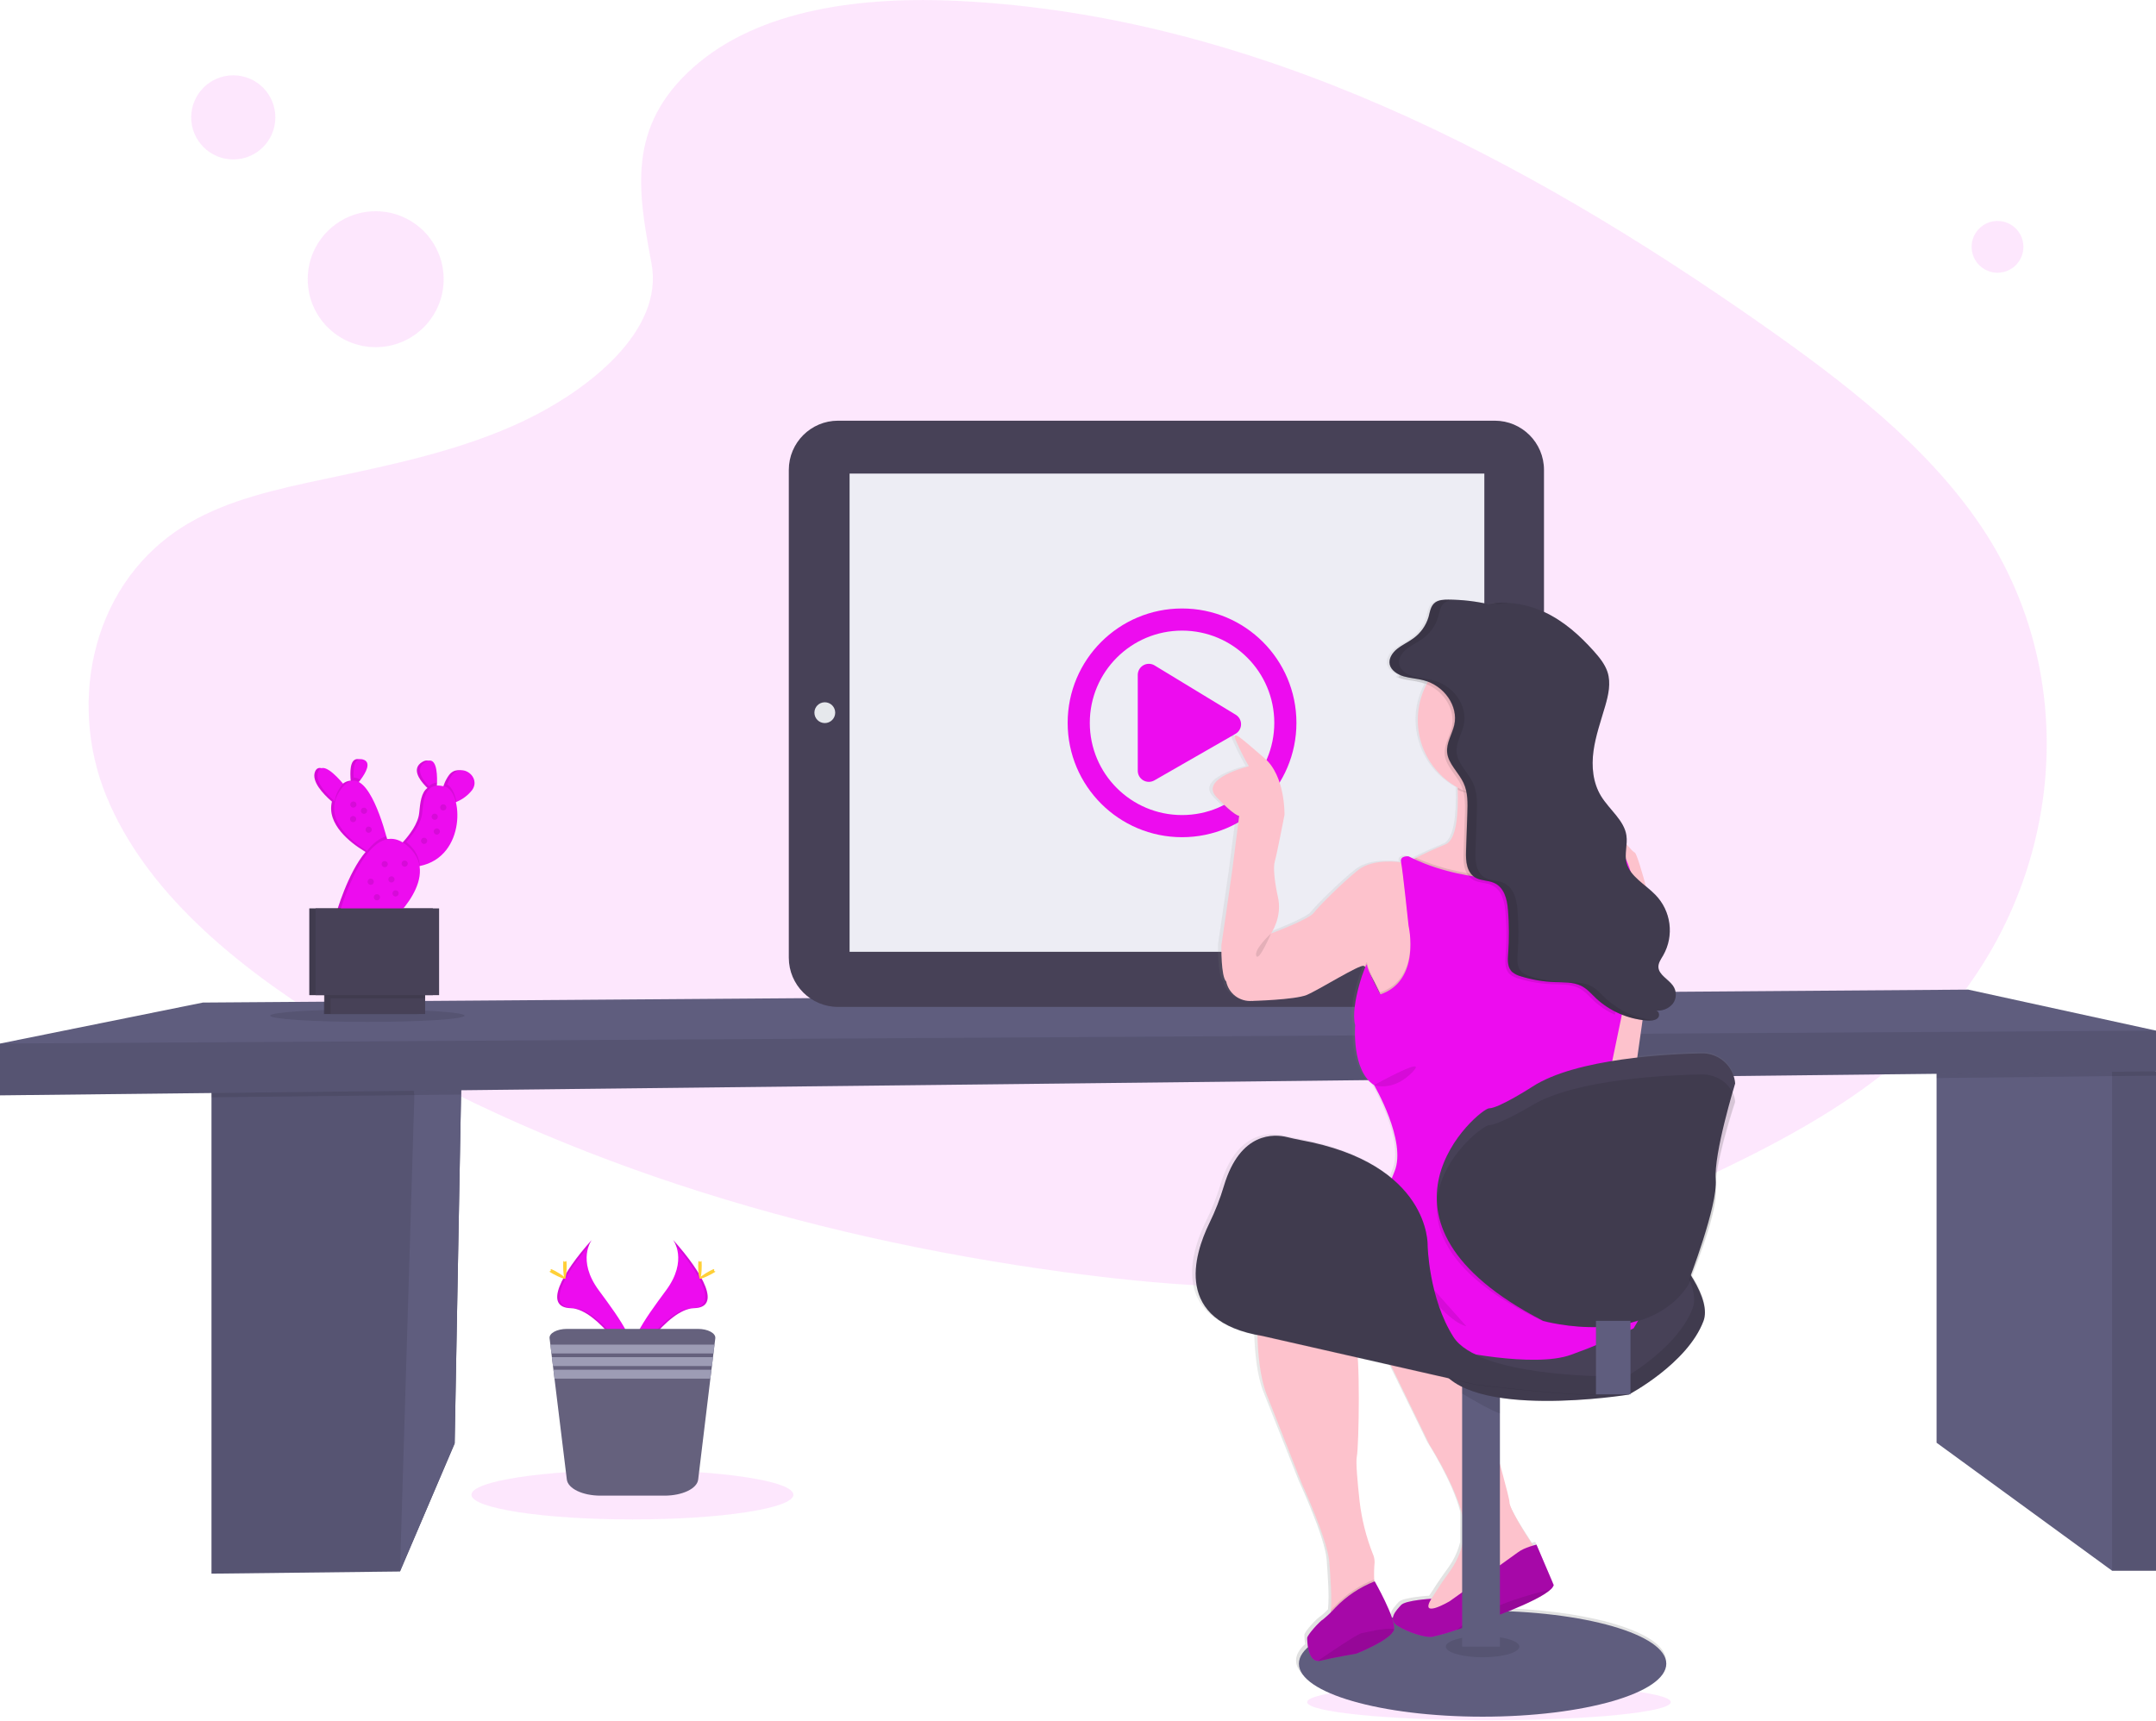
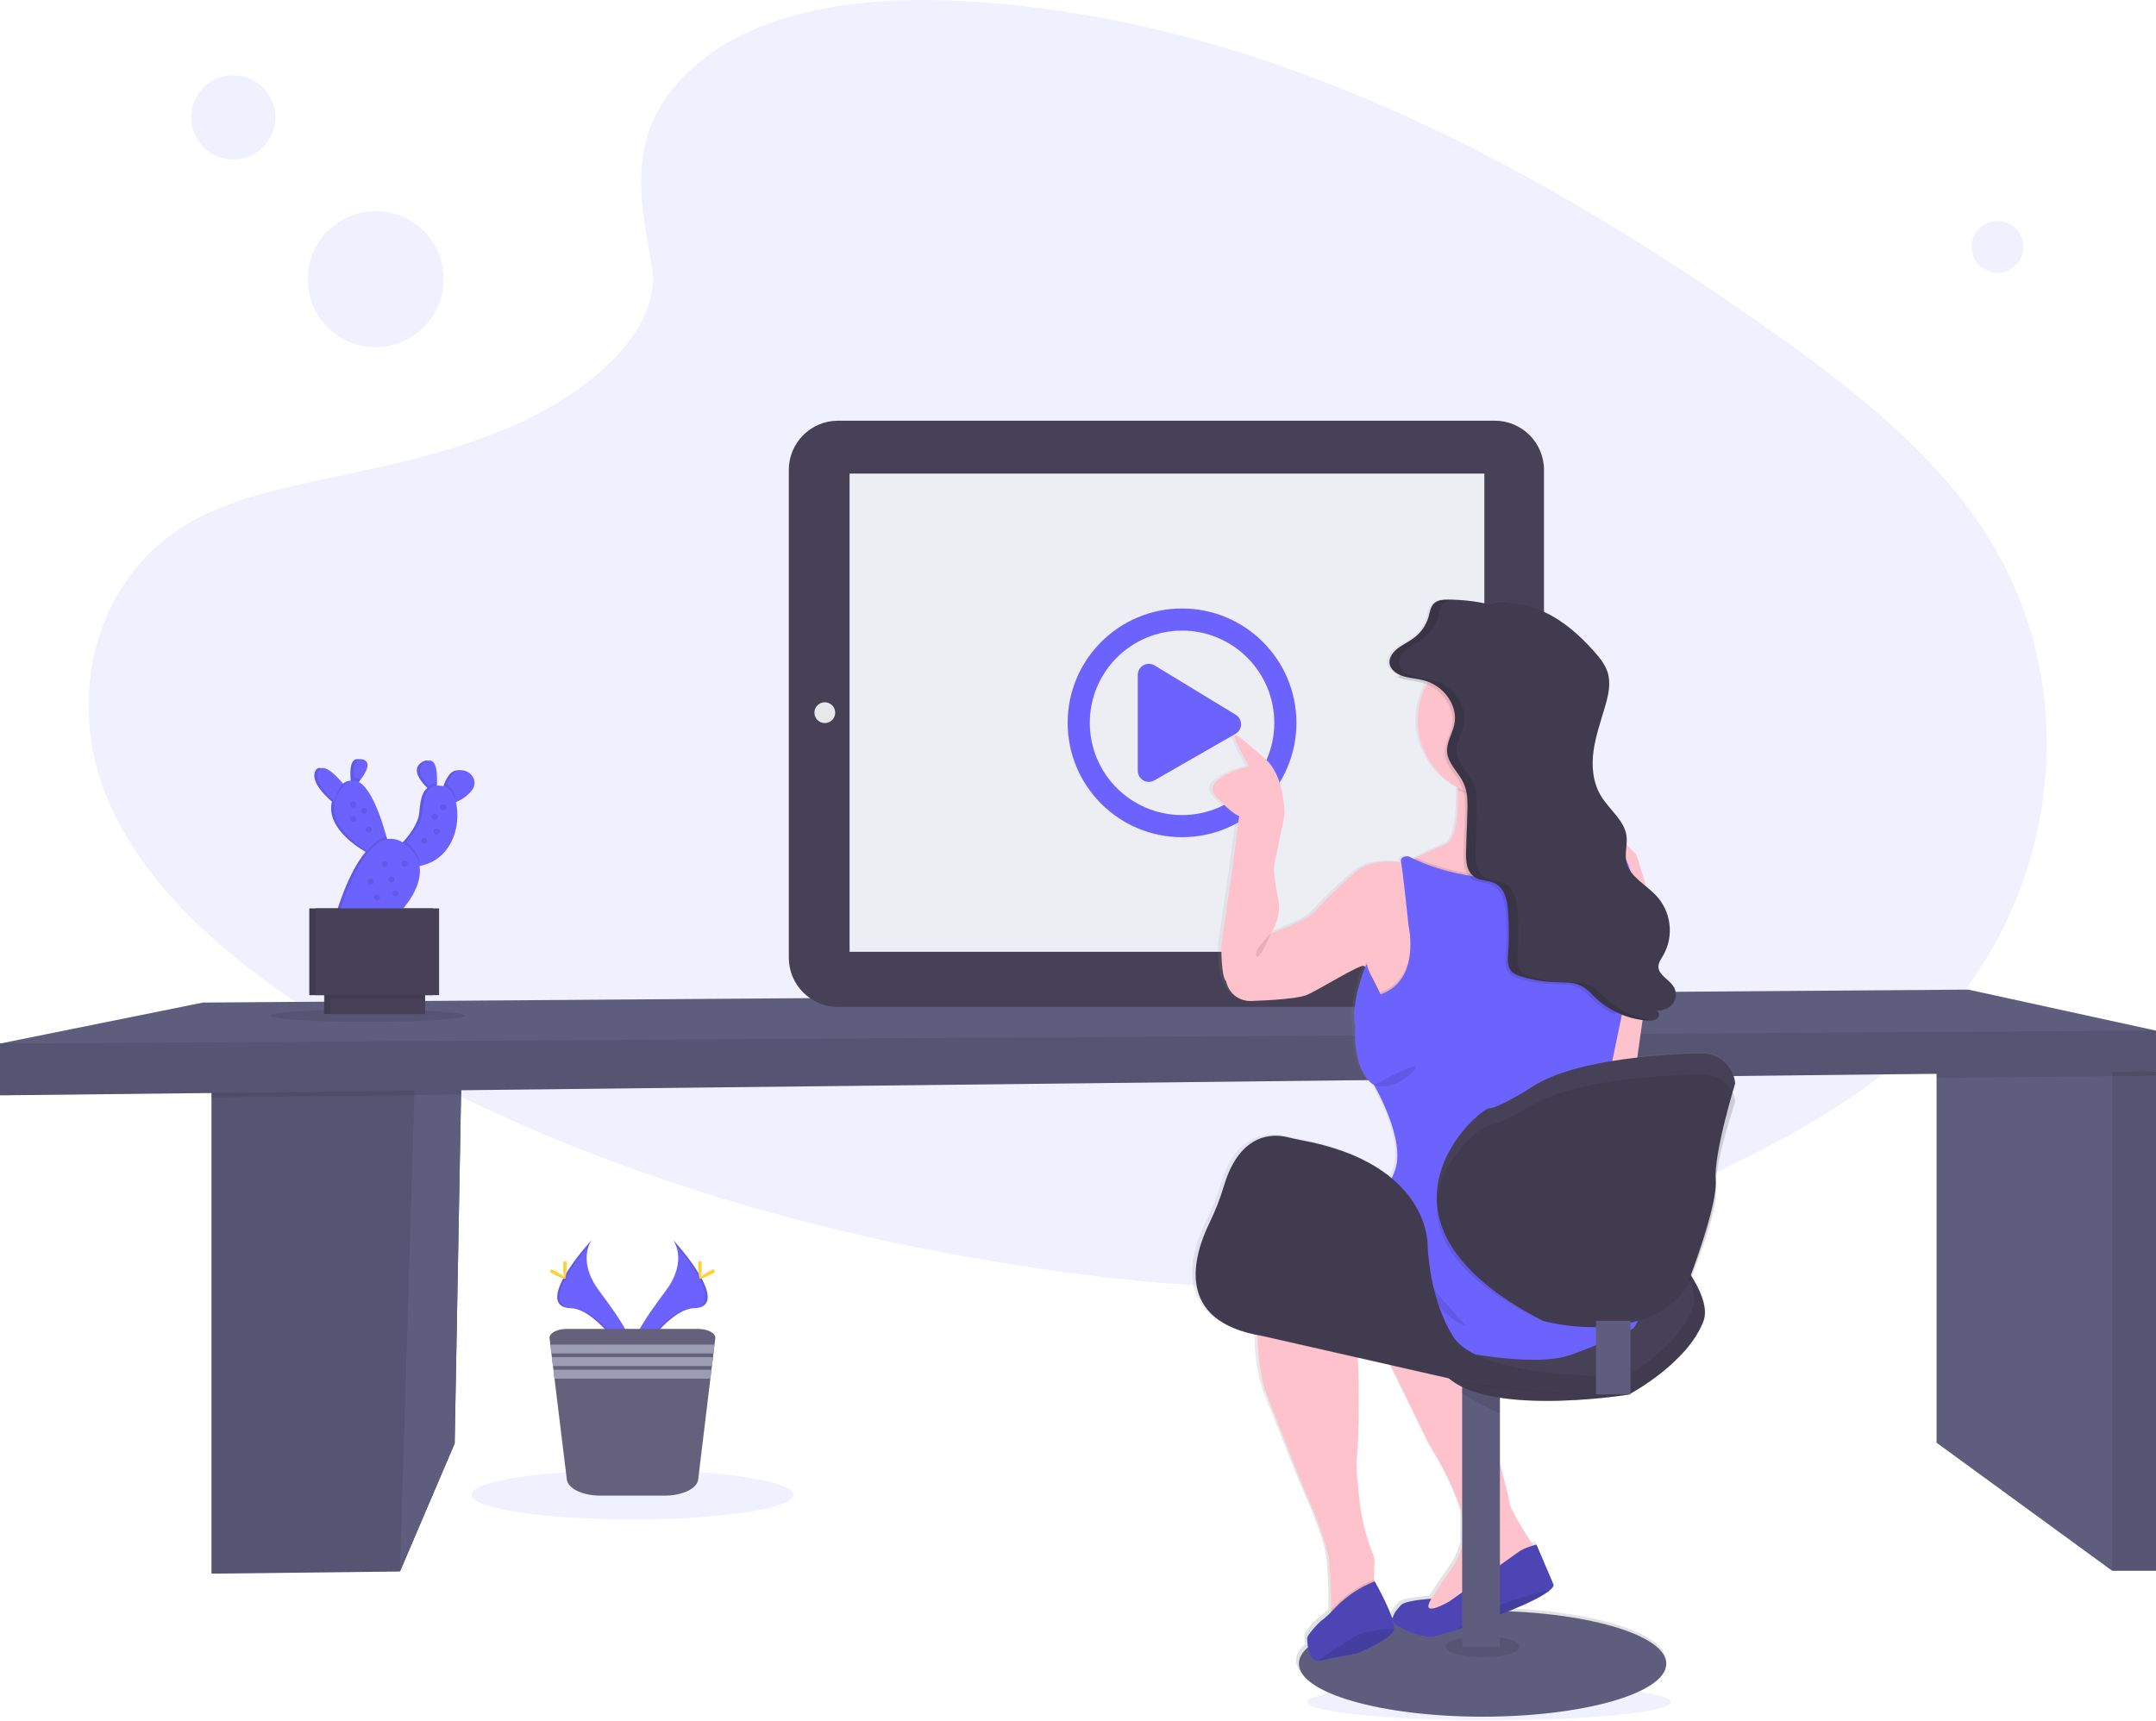
<svg xmlns="http://www.w3.org/2000/svg" id="26e08365-e7f3-4f87-b2fd-e29738693ebb" data-name="Layer 1" width="999" height="797.25" viewBox="0 0 999 797.25">
  <defs>
    <linearGradient id="c24143ca-a0c1-48a5-a3b5-0343775bf348" x1="778.67" y1="845.35" x2="778.67" y2="329.26" gradientUnits="userSpaceOnUse">
      <stop offset="0" stop-color="gray" stop-opacity="0.25" />
      <stop offset="0.54" stop-color="gray" stop-opacity="0.12" />
      <stop offset="1" stop-color="gray" stop-opacity="0.1" />
    </linearGradient>
  </defs>
-   <path d="M421.71,82.64c30.78-27.43,79.11-33,123.09-30.84,138.16,6.87,262.87,73.56,370.74,149,39.05,27.31,77.5,56.74,102.85,94.35,51.6,76.57,36.3,182.63-35.46,245.7-24.41,21.46-54,37.91-84.39,52.5-54,25.93-112.31,46.74-173.62,52.67-43.73,4.22-88,.79-131.46-5.11C472,624.45,352.81,588,252.9,525.72c-43.82-27.33-85.13-61.3-103.19-105.52S143.21,320,188,293.8c18.51-10.82,40.64-15.71,62.3-20.3,31.89-6.76,64.29-13.42,93.06-27.15,29.72-14.19,64.92-41.63,59-73C396,139.63,391,110,421.71,82.64Z" transform="translate(-100.5 -51.37)" fill="#ed0cef" opacity="0.1" />
-   <circle cx="174.08" cy="129.4" r="31.5" fill="#ed0cef" opacity="0.1" />
-   <circle cx="108.09" cy="54.4" r="19.5" fill="#ed0cef" opacity="0.1" />
-   <circle cx="925.57" cy="114.4" r="12" fill="#ed0cef" opacity="0.1" />
-   <ellipse cx="689.92" cy="788.85" rx="84.24" ry="8.4" fill="#ed0cef" opacity="0.1" />
+   <path d="M421.71,82.64c30.78-27.43,79.11-33,123.09-30.84,138.16,6.87,262.87,73.56,370.74,149,39.05,27.31,77.5,56.74,102.85,94.35,51.6,76.57,36.3,182.63-35.46,245.7-24.41,21.46-54,37.91-84.39,52.5-54,25.93-112.31,46.74-173.62,52.67-43.73,4.22-88,.79-131.46-5.11C472,624.45,352.81,588,252.9,525.72c-43.82-27.33-85.13-61.3-103.19-105.52S143.21,320,188,293.8c18.51-10.82,40.64-15.71,62.3-20.3,31.89-6.76,64.29-13.42,93.06-27.15,29.72-14.19,64.92-41.63,59-73C396,139.63,391,110,421.71,82.64Z" transform="translate(-100.5 -51.37)" fill="#6c63ff" opacity="0.1" />
+   <circle cx="174.08" cy="129.4" r="31.5" fill="#6c63ff" opacity="0.1" />
+   <circle cx="108.09" cy="54.4" r="19.5" fill="#6c63ff" opacity="0.1" />
+   <circle cx="925.57" cy="114.4" r="12" fill="#6c63ff" opacity="0.1" />
+   <ellipse cx="689.92" cy="788.85" rx="84.24" ry="8.4" fill="#6c63ff" opacity="0.1" />
  <polygon points="214 487.31 213.63 507.26 210.67 668.97 185.33 728.31 98 729.31 98 496.5 189.14 489.28 214 487.31" fill="#5f5d7e" />
  <polygon points="214 487.31 213.63 507.26 210.67 668.97 185.33 728.31 98 729.31 98 496.5 189.14 489.28 214 487.31" opacity="0.1" />
  <polygon points="214 487.31 213.63 507.26 210.67 668.97 185.33 728.31 192 507.64 191.98 507.5 189.14 489.28 214 487.31" fill="#5f5d7e" />
  <polygon points="189.14 489.28 214 487.31 213.63 507.26 191.98 507.5 98 508.55 98 496.5 189.14 489.28" opacity="0.1" />
  <polygon points="999 496.5 999 727.97 978.67 727.97 897.33 668.64 897.33 489.97 970 483.14 974.46 485.19 978.67 487.13 999 496.5" fill="#5f5d7e" />
  <rect x="978.67" y="485.19" width="20.33" height="242.78" opacity="0.1" />
  <polygon points="999 485.19 999 498.5 978.67 498.73 897.33 499.63 897.33 489.97 970 483.14 974.46 485.19 978.67 487.13 978.67 485.19 999 485.19" opacity="0.1" />
  <polygon points="999 477.64 999 496.5 0 507.64 0 483.64 94 464.64 912 458.64 999 477.64" fill="#5f5d7e" />
  <polygon points="999 477.64 999 496.5 0 507.64 0 483.64 999 477.64" opacity="0.1" />
  <rect x="365.5" y="194.97" width="349.92" height="271.69" rx="22.82" ry="22.82" fill="#474157" />
  <rect x="393.66" y="219.48" width="294.12" height="221.63" fill="#ededf4" />
  <circle cx="382.18" cy="330.29" r="4.82" fill="#e6e8ec" />
  <circle cx="700.81" cy="330.81" r="7.95" fill="#e6e8ec" />
-   <path d="M672.93,382.52l-37.61-22.86a5.14,5.14,0,0,0-7.63,4.48V408.6a5.14,5.14,0,0,0,7.63,4.48l37.61-21.58A5.15,5.15,0,0,0,672.93,382.52Zm28.28,3.85a53,53,0,1,0-53,53A53,53,0,0,0,701.21,386.37Zm-95.74,0a42.74,42.74,0,1,1,42.74,42.74A42.73,42.73,0,0,1,605.47,386.37Z" transform="translate(-100.5 -51.37)" fill="#ed0cef" />
+   <path d="M672.93,382.52l-37.61-22.86a5.14,5.14,0,0,0-7.63,4.48V408.6a5.14,5.14,0,0,0,7.63,4.48l37.61-21.58A5.15,5.15,0,0,0,672.93,382.52Zm28.28,3.85a53,53,0,1,0-53,53A53,53,0,0,0,701.21,386.37Zm-95.74,0a42.74,42.74,0,1,1,42.74,42.74A42.73,42.73,0,0,1,605.47,386.37Z" transform="translate(-100.5 -51.37)" fill="#6c63ff" />
  <path d="M904.38,560.51a12.5,12.5,0,0,0-1.13-3.52c.76-2.59,1.25-4.18,1.25-4.18s0-.38-.12-1a15.35,15.35,0,0,0-15.55-12.88c-6,.11-17.38.51-30,1.93.72-5.05,1.58-11.09,2.48-17.31l1.65.18c.38,0,.78,0,1.18.06h.53a5.44,5.44,0,0,0,3.66-1.12,2.16,2.16,0,0,0-.67-3.54,8.92,8.92,0,0,0,7.83-3.28,7,7,0,0,0,0-8.14c-2.11-3-6.58-5-6.82-8.53-.13-2,1.21-3.8,2.26-5.57a23.27,23.27,0,0,0-3.67-27.95,54.76,54.76,0,0,0-4.44-3.95c-2.2-8.08-4.5-15.3-5.18-15.53-.88-.29-2.39-2.19-3.83-3.82a18.4,18.4,0,0,0-.07-4.13c-1.06-7-8-12-11.82-18.18s-4.51-13.75-3.53-20.83,3.45-13.93,5.46-20.84c1.5-5.13,2.75-10.58,1.07-15.67-1.19-3.63-3.78-6.77-6.45-9.72-6.41-7.09-13.8-13.73-22.92-18a45.55,45.55,0,0,0-20.29-4.34h-.07l-1.1.06-.78.05-.78.08-.83.08h0c-.85.11-1.69.24-2.53.41a87.31,87.31,0,0,0-18.55-2.08h-.81a9.5,9.5,0,0,0-5.3,1.25c-2.22,1.55-2.5,4.33-3.17,6.75a18.73,18.73,0,0,1-7.2,10c-2.39,1.72-5.2,3-7.48,4.8s-4.06,4.5-3.45,7.16c.51,2.23,2.59,3.89,5,4.9-.29.36-.59.71-.87,1.08.47.19,1,.36,1.43.5,3,.89,6.23,1,9.27,1.81a20.31,20.31,0,0,1,2.46.83,35.12,35.12,0,0,0-4.11,16.52,35.59,35.59,0,0,0,18.62,31.22c0,.34,0,.67,0,1,.31,10.44-.48,23.14-5.82,25.29s-10.45,4.58-13.6,6.15l-1,.53c-.83-.38-1.66-.78-2.47-1.2,0,0-4.25-.5-3.51,2.74,0,0-12.85-2-19.9,3.49s-18.62,16.95-20.89,19.94S688,483.54,688,483.54s5.53-7.73,3.14-17.2c0,0-2.64-11.42-1.38-16s4.53-21.58,4.53-21.58.46-17.94-9.33-26.17-16.6-15-12.82-7a111.46,111.46,0,0,0,5.54,10.71s-23.41,5.56-15.1,14.24,10.57,8.69,10.57,8.69-2.77,21.43-3.28,25.42-5,34.39-5,34.39-.25,14.46,2.27,16.7c0,0,1.65,9.31,12.08,9,0,0,19.88-.5,25.42-2.74s24.66-14.21,26.68-13.46a1.15,1.15,0,0,1,.39.26,2.83,2.83,0,0,1,.3.3c-2,4.43-6.74,19.47-4.72,26.86,0,0-1.76,20.93,8.81,27.66,0,0,15.35,25.92,9.56,39.87-.46,1.13-.87,2.17-1.25,3.18-8.79-7.29-22.2-14-42.68-17.71-2.09-.38-4.17-.84-6.23-1.34-5.82-1.41-21.83-2.7-29.45,22.61a111.36,111.36,0,0,1-6.76,17.12c-3,6.07-6.33,14.77-6.4,23.4-.17,12.1,6.08,24.09,28.76,28.49.25,9,1.28,19.72,4.36,27.43,6.29,15.7,16.36,41.12,16.36,41.12s12.08,25.92,12.84,36.38c.49,6.85,1.21,15.83.71,22,0,.38-.06.74-.1,1.1a26.52,26.52,0,0,1-3.38,3.07c-1.76,1-7.55,7.23-7.55,8.72a26.64,26.64,0,0,0,.38,4.26c-2.74,2.39-4.24,5-4.24,7.6,0,13.52,38.37,24.48,85.7,24.48s85.69-11,85.69-24.48c0-12.34-32-22.54-73.58-24.22,8.67-3.46,16.37-7.09,19.56-10a4.68,4.68,0,0,0,1.51-2.06l-8.05-18.69s-.63.14-1.56.41l-.56-.84c-3.58-5.45-10.47-16.31-10.47-19.26,0-1.09-1.82-8.06-4.46-17.61V698c26.26,4,60.1-1.44,60.1-1.44l.15-.08h.66v-.36c4.55-2.52,27.31-15.85,34.06-33.53,2-5.16-.49-12.55-5.44-20.45,3.46-8.59,12-30.78,11.15-39.63,0-.47-.06-1-.06-1.52a26.12,26.12,0,0,0,.1-2.72c1-13,9-36.75,9-36.75S904.48,561.11,904.38,560.51Zm-170-57.76c1.82,3.2,3.77,7.29,4.54,8.95h0S736.26,506.8,734.43,502.75Zm1.9,280.1-.19.07,0-1a59.38,59.38,0,0,1,.19-7.82,9.16,9.16,0,0,0-.86-4.06,96,96,0,0,1-6.13-24.13c-1-8.72-1.83-18.23-1.31-20.65.78-3.71,1.42-31.81.45-45.66l15.48,3.48,18,36.7s11.58,17.92,15.17,32.06V766a34.6,34.6,0,0,1-5.41,11.74c-2.39,3.27-4.72,6.58-6.88,10-.66,1.06-1.39,2.15-2.12,3.17-.24,0-12.07.69-14.08,2.91-1.24,1.37-3.4,3.53-3.76,5.7l-.51.08C742,792.69,736.33,782.85,736.33,782.85Z" transform="translate(-100.5 -51.37)" fill="url(#c24143ca-a0c1-48a5-a3b5-0343775bf348)" />
  <path d="M812.43,770l-4,13-17,14.75-25,7.18s-11.75-6.43-7.75-7.68c1.11-.35,2.43-1.62,3.77-3.28-1.4,5.1,9.73-1.47,9.73-1.47s28.75-20.5,31.75-22.75a22.61,22.61,0,0,1,6.4-2.93C811.58,768.77,812.43,770,812.43,770Z" transform="translate(-100.5 -51.37)" opacity="0.1" />
  <path d="M812.43,770l-4,13-17,14.75-25,7.18s-11.75-6.43-7.75-7.68c1.11-.35,2.43-1.62,3.77-3.28a50,50,0,0,0,3.34-4.82c2.14-3.44,4.46-6.76,6.83-10a36,36,0,0,0,6.31-16.61c1.75-13.75-16-41.5-16-41.5l-32.25-66.25,45,5.5s24.25,83.25,24.25,87.25c0,3,6.84,13.85,10.4,19.32C811.58,768.77,812.43,770,812.43,770Z" transform="translate(-100.5 -51.37)" fill="#fdc2cc" />
  <ellipse cx="686.97" cy="771.05" rx="85.12" ry="24.55" fill="#5f5d7e" />
-   <path d="M820.43,786a4.8,4.8,0,0,1-1.5,2.07c-6.18,5.67-29.29,14.1-43.57,18.68A101.11,101.11,0,0,1,763.93,810c-3.5.25-10.75-2-15.75-5.07s-.5-7.43,1.52-9.68,14-2.92,14-2.92c-5.75,9.57,8.49,1.17,8.49,1.17s28.75-20.5,31.75-22.75,8.5-3.5,8.5-3.5Z" transform="translate(-100.5 -51.37)" fill="#ed0cef" />
+   <path d="M820.43,786a4.8,4.8,0,0,1-1.5,2.07c-6.18,5.67-29.29,14.1-43.57,18.68A101.11,101.11,0,0,1,763.93,810c-3.5.25-10.75-2-15.75-5.07s-.5-7.43,1.52-9.68,14-2.92,14-2.92c-5.75,9.57,8.49,1.17,8.49,1.17s28.75-20.5,31.75-22.75,8.5-3.5,8.5-3.5Z" transform="translate(-100.5 -51.37)" fill="#6c63ff" />
  <path d="M820.43,786a4.8,4.8,0,0,1-1.5,2.07c-6.18,5.67-29.29,14.1-43.57,18.68A101.11,101.11,0,0,1,763.93,810c-3.5.25-10.75-2-15.75-5.07s-.5-7.43,1.52-9.68,14-2.92,14-2.92c-5.75,9.57,8.49,1.17,8.49,1.17s28.75-20.5,31.75-22.75,8.5-3.5,8.5-3.5Z" transform="translate(-100.5 -51.37)" opacity="0.3" />
  <path d="M818.93,788.09c-6.18,5.67-29.29,14.1-43.57,18.68C788.3,795.81,810,790.08,818.93,788.09Z" transform="translate(-100.5 -51.37)" opacity="0.1" />
  <ellipse cx="686.97" cy="763.14" rx="17.03" ry="4.91" opacity="0.1" />
  <rect x="677.5" y="633.64" width="17.5" height="129.5" fill="#5f5d7e" />
  <path d="M795.5,691.43v15c-3.5-1.08-11.49-5.63-17.5-9.21V685h3.65Z" transform="translate(-100.5 -51.37)" opacity="0.1" />
  <path d="M754.27,628.63s57.78-14.87,72.16-26,70.85,41.24,63.39,61-34.62,34.07-34.62,34.07-75.11,12.22-87.9-13.27S754.27,628.63,754.27,628.63Z" transform="translate(-100.5 -51.37)" fill="#474157" />
  <path d="M754.27,628.63s57.78-14.87,72.16-26,70.85,41.24,63.39,61-34.62,34.07-34.62,34.07-75.11,12.22-87.9-13.27S754.27,628.63,754.27,628.63Z" transform="translate(-100.5 -51.37)" opacity="0.1" />
  <path d="M749.27,622.63s57.78-14.87,72.16-26,70.85,41.24,63.39,61-34.62,34.07-34.62,34.07-75.11,12.22-87.9-13.27S749.27,622.63,749.27,622.63Z" transform="translate(-100.5 -51.37)" fill="#474157" />
  <path d="M695.68,486.27,689.43,484s5.5-7.75,3.13-17.25c0,0-2.63-11.46-1.38-16.1s4.5-21.65,4.5-21.65.46-18-9.27-26.25-16.48-15-12.73-7a111.4,111.4,0,0,0,5.5,10.75s-23.25,5.57-15,14.29,10.5,8.71,10.5,8.71-2.75,21.5-3.25,25.5-5,34.5-5,34.5-.25,14.5,2.25,16.75a11.31,11.31,0,0,0,12,9C682.46,515.22,703.68,491.77,695.68,486.27Z" transform="translate(-100.5 -51.37)" fill="#fdc2cc" />
  <path d="M846.68,440.27v14L832.18,459l-24.7,18.18L800.93,482l-29.25-11.75-18.5-19.5s.9-.49,2.46-1.3l1-.53c3.13-1.57,8.06-4,13.51-6.17s6.09-14.89,5.78-25.37l0-1c-.25-7.35-1-13.36-1-13.36s3.05-.58,7.49-1.24c12.31-1.83,35.28-4.3,33.26,3.24a17.37,17.37,0,0,0,0,7.79c.06.28.12.57.19.85,2.08,9.09,8.52,18.61,8.52,18.61l20,7.2.56.2Z" transform="translate(-100.5 -51.37)" fill="#fdc2cc" />
  <path d="M846.68,444.52v-4.25a14,14,0,0,1,4.75,0c1.75.5,5.07,5.75,6.57,6.25s10.68,34.75,9.68,37.75S857.23,555,857.23,555l-19.05,21-3.75-57.75L846.68,484Z" transform="translate(-100.5 -51.37)" fill="#fdc2cc" />
  <path d="M747.93,601.77s-17.41,3.75-15.2,9.25,11.95,5.75,11.95,5.75Z" transform="translate(-100.5 -51.37)" fill="#fdc2cc" />
  <path d="M772.18,490.72l-13.25,28.55-15.75,11.5L740.43,513s-5.32-11.75-7.61-13.74a1.15,1.15,0,0,0-.39-.26c-2-.75-21,11.25-26.5,13.5s-25.25,2.75-25.25,2.75L689.43,484s17.5-6.5,19.75-9.5,13.75-14.5,20.75-20S749.7,451,749.7,451l.2.08,3.28,1.42,9.5,23.25Z" transform="translate(-100.5 -51.37)" fill="#fdc2cc" />
  <path d="M737.43,775.52a59.64,59.64,0,0,0-.19,7.84c.07,2.79.19,5.16.19,5.16l-5.75,12s-19.75,6.5-16.5,3.75c1.13-.95,1.71-3.42,2-6.69.49-6.18-.22-15.19-.71-22.06-.75-10.5-12.75-36.5-12.75-36.5s-10-25.5-16.25-41.25-4-44.25-4-44.25,1-21.5,5.5-28,22-8.75,22-8.75L719.18,644s6.75,25.5,9.25,29.25,1.75,48.5.75,53.25c-.51,2.43.35,12,1.31,20.72a97.31,97.31,0,0,0,6.08,24.2A9.24,9.24,0,0,1,737.43,775.52Z" transform="translate(-100.5 -51.37)" fill="#fdc2cc" />
  <path d="M737.43,788.52l-5.75,12s-19.75,6.5-16.5,3.75c1.13-.95,1.71-3.42,2-6.69.71-.71,1.47-1.49,2.25-2.29a50.49,50.49,0,0,1,17.85-11.93h0C737.31,786.15,737.43,788.52,737.43,788.52Z" transform="translate(-100.5 -51.37)" opacity="0.1" />
-   <path d="M746.45,806.38a.59.59,0,0,1,0,.14c-1,4.75-17.5,11.25-17.5,11.25s-10.5,1.75-16.5,3.25a4.15,4.15,0,0,1-1.41.13c-4.63-.35-4.84-9.26-4.84-10.63s5.75-7.75,7.5-8.75a53.63,53.63,0,0,0,5.56-5.33,51.6,51.6,0,0,1,18.22-12.17h0S747.25,801.45,746.45,806.38Z" transform="translate(-100.5 -51.37)" fill="#ed0cef" />
+   <path d="M746.45,806.38a.59.59,0,0,1,0,.14c-1,4.75-17.5,11.25-17.5,11.25s-10.5,1.75-16.5,3.25a4.15,4.15,0,0,1-1.41.13c-4.63-.35-4.84-9.26-4.84-10.63s5.75-7.75,7.5-8.75a53.63,53.63,0,0,0,5.56-5.33,51.6,51.6,0,0,1,18.22-12.17h0S747.25,801.45,746.45,806.38Z" transform="translate(-100.5 -51.37)" fill="#6c63ff" />
  <path d="M746.45,806.38a.59.59,0,0,1,0,.14c-1,4.75-17.5,11.25-17.5,11.25s-10.5,1.75-16.5,3.25a4.15,4.15,0,0,1-1.41.13c-4.63-.35-4.84-9.26-4.84-10.63s5.75-7.75,7.5-8.75a53,53,0,0,0,5.64-5.41,50.57,50.57,0,0,1,17.86-12l.28-.11S747.25,801.45,746.45,806.38Z" transform="translate(-100.5 -51.37)" opacity="0.3" />
  <path d="M746.45,806.38a.59.59,0,0,1,0,.14c-1,4.75-17.5,11.25-17.5,11.25s-10.5,1.75-16.5,3.25a4.15,4.15,0,0,1-1.41.13c5.44-3.73,18.63-12.68,20.41-12.88S742,805.55,746.45,806.38Z" transform="translate(-100.5 -51.37)" opacity="0.1" />
  <path d="M815.91,413.66c-6.18,5.09-11.86,4.36-20.49,4.36-6.24,0-14.35,2.19-19.46-.62-.21-7.81-1-14.38-1-14.38s43.5-8.25,40.75,2A18.18,18.18,0,0,0,815.91,413.66Z" transform="translate(-100.5 -51.37)" opacity="0.1" />
  <path d="M828.93,385.06a35.75,35.75,0,0,1-35.75,35.75c-.92,0-1.84,0-2.74-.1h0a35.75,35.75,0,1,1,38.5-35.65Z" transform="translate(-100.5 -51.37)" fill="#fdc2cc" />
  <path d="M762.68,475.77l9.5,15-13.25,28.55-15.75,11.5L740.43,513s-5.32-11.75-7.61-13.74c.66-1.61,1.11-2.35,1.11-1.76,0,2.5,6.15,13.75,6.15,13.75,19-6.5,13.1-31.75,13.1-31.75s-2.36-22.5-3.28-28.42l3.28,1.42Z" transform="translate(-100.5 -51.37)" opacity="0.1" />
  <path d="M846.68,440.27v14L832.18,459l-24.7,18.18L800.93,482l-29.25-11.75-18.5-19.5s.9-.49,2.46-1.3l1-.53c12.87,5.85,26.8,8,36.75,8.77a111,111,0,0,0,13.76.31C844.82,452,845.94,442.9,845,439.67Z" transform="translate(-100.5 -51.37)" opacity="0.1" />
-   <path d="M857.43,667a280.29,280.29,0,0,1-29,12.25c-17.25,6.25-55.25-2-60-3.25s-41.25-15.75-55.25-21.25-17.5-1-20.75-1.5-5.5-6.75-6-8.5,9-17,14.25-24.75,21-6.25,23.25-6.75,18,0,18,0-1-5,4.75-19-9.5-40-9.5-40c-10.5-6.75-8.75-27.75-8.75-27.75-2.5-9.25,5.5-30.5,5.5-28s6.15,13.75,6.15,13.75c19-6.5,13.1-31.75,13.1-31.75s-2.75-26.25-3.48-29.5,3.48-2.75,3.48-2.75q1.22.63,2.46,1.2c13.16,6.2,27.56,8.46,37.78,9.24a111,111,0,0,0,13.76.31c45.67-7.37,37.58-19.12,37.28-19.54l2.22.79c16.5,12,11.5,51.75,11.5,51.75L852,521.67l-4.59,22.1s16.25,98.5,17.75,103.5S857.43,667,857.43,667Z" transform="translate(-100.5 -51.37)" fill="#ed0cef" />
+   <path d="M857.43,667a280.29,280.29,0,0,1-29,12.25c-17.25,6.25-55.25-2-60-3.25s-41.25-15.75-55.25-21.25-17.5-1-20.75-1.5-5.5-6.75-6-8.5,9-17,14.25-24.75,21-6.25,23.25-6.75,18,0,18,0-1-5,4.75-19-9.5-40-9.5-40c-10.5-6.75-8.75-27.75-8.75-27.75-2.5-9.25,5.5-30.5,5.5-28s6.15,13.75,6.15,13.75c19-6.5,13.1-31.75,13.1-31.75s-2.75-26.25-3.48-29.5,3.48-2.75,3.48-2.75q1.22.63,2.46,1.2c13.16,6.2,27.56,8.46,37.78,9.24a111,111,0,0,0,13.76.31c45.67-7.37,37.58-19.12,37.28-19.54l2.22.79c16.5,12,11.5,51.75,11.5,51.75L852,521.67l-4.59,22.1s16.25,98.5,17.75,103.5S857.43,667,857.43,667Z" transform="translate(-100.5 -51.37)" fill="#6c63ff" />
  <path d="M735.68,622c-1,.75-12.25,24-4,30.5S735.68,622,735.68,622Z" transform="translate(-100.5 -51.37)" opacity="0.1" />
  <path d="M743.68,625.27c.25.75,23.5,37.75,36.25,40.75Z" transform="translate(-100.5 -51.37)" opacity="0.1" />
  <path d="M799.69,332.48l-3.72.79a25.07,25.07,0,0,1,3.14-.93Z" transform="translate(-100.5 -51.37)" opacity="0.1" />
  <path d="M855.71,492l-7,29.65a36.22,36.22,0,0,1-9.72-6.51c-2.23-2.12-4.23-4.55-7.1-5.94-3.69-1.79-8.14-1.55-12.33-1.7a59.32,59.32,0,0,1-15.42-2.64,10.88,10.88,0,0,1-4-1.94c-2.38-2.1-2.22-5.49-2-8.45a129.57,129.57,0,0,0,.15-17.29c-.06-1.08-.14-2.16-.23-3.24-.4-4.83-1.7-10.43-6.64-12.5-2.54-1-5.57-.92-8-2.13a6.61,6.61,0,0,1-1-.62c-3.6-2.52-3.93-7.57-3.79-11.82q.32-8.76.61-17.53a50.94,50.94,0,0,0-.19-8.65h0a19.21,19.21,0,0,0-1.56-5.52c-2.17-4.64-6.69-8.51-7.5-13.41a5.43,5.43,0,0,1-.09-.69c-.42-4.38,2.34-8.46,3.31-12.77,1.94-8.67-4.58-18.17-14.17-20.66-3-.78-6.22-.93-9.21-1.82a14.79,14.79,0,0,1-1.41-.5c7.24-9.66,19.65-16,33.74-16,22.33,0,40.44,16,40.44,35.75,0,11.2-5.83,21.19-14.94,27.75.06.28.13.57.21.85,2.35,9.09,9.64,18.61,9.64,18.61l22.64,7.2,2.52.8C861.37,452.27,855.71,492,855.71,492Z" transform="translate(-100.5 -51.37)" opacity="0.1" />
  <path d="M868,520.72c-.22,0-.43-.05-.64-.09A1.33,1.33,0,0,1,868,520.72Z" transform="translate(-100.5 -51.37)" opacity="0.1" />
  <path d="M790.68,331.49a86,86,0,0,0-19.08-2.23c-2.09,0-4.33.11-6,1.26-2.21,1.55-2.49,4.35-3.15,6.77a18.78,18.78,0,0,1-7.15,10c-2.37,1.73-5.16,3-7.43,4.82s-4,4.52-3.43,7.18S748,364,751,364.85s6.19,1,9.21,1.82c9.59,2.49,16.1,12,14.16,20.65-1,4.31-3.73,8.39-3.31,12.77.49,5.23,5.32,9.26,7.59,14.11,2.07,4.42,1.93,9.38,1.77,14.16l-.61,17.54c-.16,4.62.24,10.18,4.8,12.44,2.44,1.2,5.48,1.07,8,2.13,4.94,2.06,6.24,7.67,6.64,12.49a129.1,129.1,0,0,1,.08,20.53c-.23,3-.39,6.35,2,8.45a10.72,10.72,0,0,0,4,1.94,59.32,59.32,0,0,0,15.42,2.64c4.2.16,8.64-.08,12.33,1.7,2.87,1.39,4.87,3.83,7.1,5.94a39.24,39.24,0,0,0,23.18,10.15c1.85.16,3.95.12,5.24-1.07s.53-3.76-1.31-3.61a8.89,8.89,0,0,0,8.42-3.22,7.1,7.1,0,0,0,0-8.17c-2.09-3-6.53-5-6.77-8.56-.13-2,1.2-3.81,2.24-5.59a23.51,23.51,0,0,0-3.64-28c-4.69-4.85-11.72-8.53-13.36-14.75-1.09-4.16.56-8.53-.07-12.76-1-7-7.93-12-11.74-18.24s-4.48-13.79-3.51-20.89,3.43-14,5.43-20.9c1.49-5.15,2.72-10.62,1.06-15.73-1.19-3.63-3.75-6.78-6.41-9.75-6.37-7.11-13.7-13.77-22.76-18s-20.1-5.87-29.72-2.74" transform="translate(-100.5 -51.37)" fill="#474157" />
  <path d="M790.68,331.49a86,86,0,0,0-19.08-2.23c-2.09,0-4.33.11-6,1.26-2.21,1.55-2.49,4.35-3.15,6.77a18.78,18.78,0,0,1-7.15,10c-2.37,1.73-5.16,3-7.43,4.82s-4,4.52-3.43,7.18S748,364,751,364.85s6.19,1,9.21,1.82c9.59,2.49,16.1,12,14.16,20.65-1,4.31-3.73,8.39-3.31,12.77.49,5.23,5.32,9.26,7.59,14.11,2.07,4.42,1.93,9.38,1.77,14.16l-.61,17.54c-.16,4.62.24,10.18,4.8,12.44,2.44,1.2,5.48,1.07,8,2.13,4.94,2.06,6.24,7.67,6.64,12.49a129.1,129.1,0,0,1,.08,20.53c-.23,3-.39,6.35,2,8.45a10.72,10.72,0,0,0,4,1.94,59.32,59.32,0,0,0,15.42,2.64c4.2.16,8.64-.08,12.33,1.7,2.87,1.39,4.87,3.83,7.1,5.94a39.24,39.24,0,0,0,23.18,10.15c1.85.16,3.95.12,5.24-1.07s.53-3.76-1.31-3.61a8.89,8.89,0,0,0,8.42-3.22,7.1,7.1,0,0,0,0-8.17c-2.09-3-6.53-5-6.77-8.56-.13-2,1.2-3.81,2.24-5.59a23.51,23.51,0,0,0-3.64-28c-4.69-4.85-11.72-8.53-13.36-14.75-1.09-4.16.56-8.53-.07-12.76-1-7-7.93-12-11.74-18.24s-4.48-13.79-3.51-20.89,3.43-14,5.43-20.9c1.49-5.15,2.72-10.62,1.06-15.73-1.19-3.63-3.75-6.78-6.41-9.75-6.37-7.11-13.7-13.77-22.76-18s-20.1-5.87-29.72-2.74" transform="translate(-100.5 -51.37)" opacity="0.1" />
  <path d="M737.18,554.27s8.5,3.25,17.5-5.75S737.18,554.27,737.18,554.27Z" transform="translate(-100.5 -51.37)" opacity="0.1" />
  <g opacity="0.1">
    <path d="M794.44,331.34a35.56,35.56,0,0,1,5-.63,37.93,37.93,0,0,0-7,.22Z" transform="translate(-100.5 -51.37)" />
    <path d="M844.58,514.16c-2.24-2.11-4.23-4.55-7.11-5.94-3.68-1.78-8.13-1.54-12.33-1.7a59,59,0,0,1-15.42-2.64,10.72,10.72,0,0,1-4-1.94c-2.38-2.1-2.21-5.48-2-8.45a129.1,129.1,0,0,0-.08-20.53c-.41-4.82-1.7-10.43-6.65-12.49-2.53-1.06-5.56-.93-8-2.13-4.56-2.26-5-7.82-4.81-12.44q.31-8.77.61-17.53c.17-4.79.3-9.75-1.77-14.17-2.27-4.85-7.1-8.87-7.59-14.11-.41-4.37,2.35-8.46,3.32-12.77,1.94-8.67-4.58-18.16-14.17-20.65-3-.78-6.22-.94-9.21-1.82s-5.89-2.78-6.51-5.5,1.15-5.36,3.42-7.19,5.06-3.09,7.44-4.82a18.71,18.71,0,0,0,7.14-10c.67-2.42,1-5.21,3.15-6.77a8,8,0,0,1,4.1-1.2c-.89,0-1.78-.05-2.66-.05-2.09,0-4.33.11-6,1.25-2.21,1.56-2.49,4.35-3.15,6.77a18.78,18.78,0,0,1-7.15,10c-2.37,1.73-5.16,3-7.43,4.82s-4,4.52-3.43,7.19,3.53,4.61,6.52,5.5,6.19,1,9.21,1.82c9.59,2.49,16.1,12,14.16,20.65-1,4.31-3.73,8.4-3.31,12.77.49,5.24,5.32,9.26,7.59,14.11,2.07,4.42,1.94,9.38,1.77,14.17q-.31,8.76-.61,17.53c-.16,4.62.24,10.18,4.8,12.44,2.44,1.2,5.48,1.07,8,2.13,4.94,2.06,6.24,7.67,6.64,12.49a129.1,129.1,0,0,1,.08,20.53c-.23,3-.39,6.35,2,8.45a10.72,10.72,0,0,0,4,1.94,58.91,58.91,0,0,0,15.42,2.64c4.2.16,8.64-.08,12.33,1.7,2.87,1.39,4.87,3.83,7.11,5.94a39.18,39.18,0,0,0,23.17,10.15,10.71,10.71,0,0,0,3.35-.13A39.11,39.11,0,0,1,844.58,514.16Z" transform="translate(-100.5 -51.37)" />
  </g>
  <path d="M689.43,484s-8,7.34-6.83,10.34S689.43,484,689.43,484Z" transform="translate(-100.5 -51.37)" opacity="0.1" />
  <path d="M696.85,578.35c-5.77-1.41-21.68-2.71-29.25,22.68a112.32,112.32,0,0,1-6.71,17.17c-7.26,14.91-16.64,45.57,24.61,52.32l99,22.5s53,6.5,56.5,4,3-8,3-8-58.5,0-70-18-12-42.5-12-42.5,1.44-37.83-59-48.82C701,579.32,698.9,578.85,696.85,578.35Z" transform="translate(-100.5 -51.37)" fill="#474157" />
  <path d="M696.85,578.52c-5.77-1.41-21.68-2.71-29.25,22.69a112.32,112.32,0,0,1-6.71,17.17c-7.26,14.9-16.64,45.56,24.61,52.31l99,22.5s53,6.5,56.5,4,3-8,3-8-58.5,0-70-18-12-42.5-12-42.5,1.44-37.83-59-48.82C701,579.49,698.9,579,696.85,578.52Z" transform="translate(-100.5 -51.37)" opacity="0.1" />
  <path d="M904.38,552.48a15.29,15.29,0,0,0-15.45-12.92c-14.24.26-58.07,2.16-78.43,15.46,0,0-15.5,10-20,10s-65.5,52,25,98.5c0,0,48.5,13.8,67.5-18.6,0,0,13.5-34.8,12.5-46.85s9-44.55,9-44.55S904.48,553.13,904.38,552.48Z" transform="translate(-100.5 -51.37)" fill="#474157" />
  <path d="M904.38,561.24c-1.14-7-7.8-12.06-15.45-11.93-14.24.24-58.07,2-78.43,14.27,0,0-15.5,9.23-20,9.23s-65.5,48,25,90.93c0,0,48.5,12.74,67.5-17.17,0,0,13.5-32.13,12.5-43.25s9-41.12,9-41.12S904.48,561.84,904.38,561.24Z" transform="translate(-100.5 -51.37)" opacity="0.1" />
  <rect x="739.5" y="612.14" width="16" height="34.07" fill="#5f5d7e" />
  <ellipse cx="170.24" cy="470.71" rx="45.04" ry="2.89" opacity="0.1" />
-   <path d="M308.54,410.62a17.18,17.18,0,0,0-2.28,4.29c-.14.38-.28.8-.42,1.21a3.69,3.69,0,0,0-.79-.27,11.34,11.34,0,0,0-3.57-.31c0-.46.06-1,.07-1.46.15-5.27-.47-12.62-5.5-9.51-4.82,3-1.38,8,1.73,11.21l.8.78c-2.84,2-3.38,6.73-3.85,11.64s-4.64,10.29-7.41,13.34c-.28.31-.53.59-.78.85a10.11,10.11,0,0,0-8.05-2.07c-.11-.43-.24-.88-.37-1.36-2.24-8.08-6.89-22.09-12.82-25.16l.78-1c2.52-3.3,5.36-8.19,1.17-9.45s-4.57,4.25-4.34,8.37c0,.52.08,1,.12,1.46a6.17,6.17,0,0,0-4.38,2.14l-.65-.76c-3.4-4-9.63-10.37-11.52-5.56-1.76,4.48,3.73,10.29,7.59,13.66l.24.21C251.72,433.4,263,442,269.12,445.72l.79.48c-8.4,9.9-13.59,28.45-13.59,28.45l23.52,4.2s15.6-13.45,13.6-26.09l.16,0c15.59-3.12,19.13-19.74,16.7-29.61l.28-.11a17.74,17.74,0,0,0,7.22-5.46C322.16,411.51,313,404.67,308.54,410.62Z" transform="translate(-100.5 -51.37)" fill="#ed0cef" />
+   <path d="M308.54,410.62a17.18,17.18,0,0,0-2.28,4.29c-.14.38-.28.8-.42,1.21a3.69,3.69,0,0,0-.79-.27,11.34,11.34,0,0,0-3.57-.31c0-.46.06-1,.07-1.46.15-5.27-.47-12.62-5.5-9.51-4.82,3-1.38,8,1.73,11.21l.8.78c-2.84,2-3.38,6.73-3.85,11.64s-4.64,10.29-7.41,13.34c-.28.31-.53.59-.78.85a10.11,10.11,0,0,0-8.05-2.07c-.11-.43-.24-.88-.37-1.36-2.24-8.08-6.89-22.09-12.82-25.16l.78-1c2.52-3.3,5.36-8.19,1.17-9.45s-4.57,4.25-4.34,8.37c0,.52.08,1,.12,1.46a6.17,6.17,0,0,0-4.38,2.14l-.65-.76c-3.4-4-9.63-10.37-11.52-5.56-1.76,4.48,3.73,10.29,7.59,13.66l.24.21C251.72,433.4,263,442,269.12,445.72l.79.48c-8.4,9.9-13.59,28.45-13.59,28.45l23.52,4.2s15.6-13.45,13.6-26.09l.16,0c15.59-3.12,19.13-19.74,16.7-29.61l.28-.11a17.74,17.74,0,0,0,7.22-5.46C322.16,411.51,313,404.67,308.54,410.62Z" transform="translate(-100.5 -51.37)" fill="#6c63ff" />
  <path d="M308.54,410.62a17.18,17.18,0,0,0-2.28,4.29c-.14.38-.28.8-.42,1.21a3.69,3.69,0,0,0-.79-.27,11.34,11.34,0,0,0-3.57-.31c0-.46.06-1,.07-1.46.15-5.27-.47-12.62-5.5-9.51-4.82,3-1.38,8,1.73,11.21l.8.78c-2.84,2-3.38,6.73-3.85,11.64s-4.64,10.29-7.41,13.34c-.28.31-.53.59-.78.85a10.11,10.11,0,0,0-8.05-2.07c-.11-.43-.24-.88-.37-1.36-2.24-8.08-6.89-22.09-12.82-25.16l.78-1c2.52-3.3,5.36-8.19,1.17-9.45s-4.57,4.25-4.34,8.37c0,.52.08,1,.12,1.46a6.17,6.17,0,0,0-4.38,2.14l-.65-.76c-3.4-4-9.63-10.37-11.52-5.56-1.76,4.48,3.73,10.29,7.59,13.66l.24.21C251.72,433.4,263,442,269.12,445.72l.79.48c-8.4,9.9-13.59,28.45-13.59,28.45l23.52,4.2s15.6-13.45,13.6-26.09l.16,0c15.59-3.12,19.13-19.74,16.7-29.61l.28-.11a17.74,17.74,0,0,0,7.22-5.46C322.16,411.51,313,404.67,308.54,410.62Z" transform="translate(-100.5 -51.37)" opacity="0.1" />
-   <path d="M261.72,417.4,259,425.45s-1.53-1.08-3.46-2.78c-3.86-3.37-9.35-9.18-7.59-13.66,1.89-4.81,8.12,1.54,11.52,5.56C260.81,416.16,261.72,417.4,261.72,417.4Z" transform="translate(-100.5 -51.37)" fill="#ed0cef" />
-   <path d="M267.52,412.81a38.89,38.89,0,0,1-2.68,3.15,42.22,42.22,0,0,1-.49-4.23c-.23-4.12.21-9.59,4.34-8.37S270,409.51,267.52,412.81Z" transform="translate(-100.5 -51.37)" fill="#ed0cef" />
-   <path d="M303,414.08c-.08,2.65-.34,4.76-.34,4.76a34,34,0,0,1-3.43-3.06c-3.11-3.23-6.55-8.21-1.73-11.21C302.52,401.46,303.14,408.81,303,414.08Z" transform="translate(-100.5 -51.37)" fill="#ed0cef" />
-   <path d="M319.24,417.55A17.74,17.74,0,0,1,312,423a20.18,20.18,0,0,1-2.42.87l-3.24-4.55a33.05,33.05,0,0,1,1.34-4.42,17.18,17.18,0,0,1,2.28-4.29C314.46,404.67,323.6,411.51,319.24,417.55Z" transform="translate(-100.5 -51.37)" fill="#ed0cef" />
+   <path d="M261.72,417.4,259,425.45s-1.53-1.08-3.46-2.78c-3.86-3.37-9.35-9.18-7.59-13.66,1.89-4.81,8.12,1.54,11.52,5.56C260.81,416.16,261.72,417.4,261.72,417.4Z" transform="translate(-100.5 -51.37)" fill="#6c63ff" />
+   <path d="M267.52,412.81a38.89,38.89,0,0,1-2.68,3.15,42.22,42.22,0,0,1-.49-4.23c-.23-4.12.21-9.59,4.34-8.37S270,409.51,267.52,412.81Z" transform="translate(-100.5 -51.37)" fill="#6c63ff" />
+   <path d="M303,414.08c-.08,2.65-.34,4.76-.34,4.76a34,34,0,0,1-3.43-3.06c-3.11-3.23-6.55-8.21-1.73-11.21C302.52,401.46,303.14,408.81,303,414.08Z" transform="translate(-100.5 -51.37)" fill="#6c63ff" />
+   <path d="M319.24,417.55A17.74,17.74,0,0,1,312,423a20.18,20.18,0,0,1-2.42.87l-3.24-4.55a33.05,33.05,0,0,1,1.34-4.42,17.18,17.18,0,0,1,2.28-4.29C314.46,404.67,323.6,411.51,319.24,417.55Z" transform="translate(-100.5 -51.37)" fill="#6c63ff" />
  <path d="M259.44,414.57c1.37,1.59,2.28,2.83,2.28,2.83L259,425.45s-1.53-1.08-3.46-2.78a15.75,15.75,0,0,1,3.1-7.07C258.88,415.23,259.17,414.88,259.44,414.57Z" transform="translate(-100.5 -51.37)" opacity="0.1" />
  <path d="M267.52,412.81a38.89,38.89,0,0,1-2.68,3.15,42.22,42.22,0,0,1-.49-4.23A5.46,5.46,0,0,1,267.52,412.81Z" transform="translate(-100.5 -51.37)" opacity="0.1" />
-   <path d="M281,444.77l-6.84,3s-1.49-.72-3.64-2.06c-7.19-4.43-21.64-15.56-11.95-28.68s17.77,10.42,20.95,21.92C280.53,442.4,281,444.77,281,444.77Z" transform="translate(-100.5 -51.37)" fill="#ed0cef" />
+   <path d="M281,444.77l-6.84,3s-1.49-.72-3.64-2.06c-7.19-4.43-21.64-15.56-11.95-28.68s17.77,10.42,20.95,21.92C280.53,442.4,281,444.77,281,444.77Z" transform="translate(-100.5 -51.37)" fill="#6c63ff" />
  <path d="M299.22,415.78a5.57,5.57,0,0,1,3.77-1.7c-.08,2.65-.34,4.76-.34,4.76A34,34,0,0,1,299.22,415.78Z" transform="translate(-100.5 -51.37)" opacity="0.1" />
  <path d="M312,423a20.18,20.18,0,0,1-2.42.87l-3.24-4.55a33.05,33.05,0,0,1,1.34-4.42C309.79,416.14,311.33,419.17,312,423Z" transform="translate(-100.5 -51.37)" opacity="0.1" />
-   <path d="M295,452.73l-1.15.2c-22.93,3.49-7.56-8.88-7.56-8.88s1-.95,2.43-2.51c2.77-3.05,6.93-8.4,7.41-13.34.72-7.43,1.55-14.4,10.32-12.35C315.1,417.86,316.75,448.38,295,452.73Z" transform="translate(-100.5 -51.37)" fill="#ed0cef" />
+   <path d="M295,452.73l-1.15.2c-22.93,3.49-7.56-8.88-7.56-8.88s1-.95,2.43-2.51c2.77-3.05,6.93-8.4,7.41-13.34.72-7.43,1.55-14.4,10.32-12.35C315.1,417.86,316.75,448.38,295,452.73Z" transform="translate(-100.5 -51.37)" fill="#6c63ff" />
  <rect x="150.3" y="458.44" width="43.81" height="11.52" fill="#474157" />
  <rect x="143.34" y="421" width="57.24" height="40.2" fill="#474157" />
  <rect x="149.88" y="458.44" width="43.81" height="11.52" opacity="0.1" />
  <rect x="143.16" y="421.01" width="57.24" height="40.2" opacity="0.1" />
  <rect x="153.18" y="458.44" width="43.81" height="11.52" fill="#474157" />
  <path d="M279.56,439c1,3.44,1.48,5.81,1.48,5.81l-6.84,3s-1.49-.72-3.64-2.06C273.24,442.32,276.26,439.75,279.56,439Z" transform="translate(-100.5 -51.37)" opacity="0.1" />
  <path d="M295,452.73l-1.15.2c-22.93,3.49-7.56-8.88-7.56-8.88s1-.95,2.43-2.51C293,445,294.81,448.83,295,452.73Z" transform="translate(-100.5 -51.37)" opacity="0.1" />
-   <path d="M257.76,474.65s12.84-46,30.85-31.8-7.33,36-7.33,36Z" transform="translate(-100.5 -51.37)" fill="#ed0cef" />
+   <path d="M257.76,474.65s12.84-46,30.85-31.8-7.33,36-7.33,36Z" transform="translate(-100.5 -51.37)" fill="#6c63ff" />
  <circle cx="163.74" cy="372.87" r="1.44" opacity="0.1" />
  <circle cx="163.62" cy="379.6" r="1.44" opacity="0.1" />
  <circle cx="205.39" cy="374.19" r="1.44" opacity="0.1" />
  <circle cx="171.78" cy="408.64" r="1.44" opacity="0.1" />
  <circle cx="202.39" cy="385.36" r="1.44" opacity="0.1" />
  <circle cx="187.51" cy="400.24" r="1.44" opacity="0.1" />
  <circle cx="168.66" cy="375.75" r="1.44" opacity="0.1" />
  <circle cx="201.43" cy="378.52" r="1.44" opacity="0.1" />
  <circle cx="196.51" cy="389.68" r="1.44" opacity="0.1" />
  <circle cx="181.38" cy="407.56" r="1.44" opacity="0.1" />
  <circle cx="178.26" cy="400.48" r="1.44" opacity="0.1" />
  <circle cx="170.82" cy="384.52" r="1.44" opacity="0.1" />
  <rect x="153.18" y="458.44" width="43.81" height="4.21" opacity="0.1" />
  <rect x="146.22" y="421" width="57.24" height="40.2" fill="#474157" />
  <circle cx="183.3" cy="414.04" r="1.44" opacity="0.1" />
  <circle cx="174.66" cy="415.84" r="1.44" opacity="0.1" />
-   <path d="M412.39,626s7.13,9.33-3.29,23.41-19,26-15.56,34.76c0,0,15.74-26.16,28.55-26.52S426.48,641.74,412.39,626Z" transform="translate(-100.5 -51.37)" fill="#ed0cef" />
+   <path d="M412.39,626s7.13,9.33-3.29,23.41-19,26-15.56,34.76c0,0,15.74-26.16,28.55-26.52S426.48,641.74,412.39,626Z" transform="translate(-100.5 -51.37)" fill="#6c63ff" />
  <path d="M412.39,626a11.49,11.49,0,0,1,1.46,2.92c12.49,14.68,19.15,28.38,7.14,28.73C409.8,658,396.38,678,393.16,683c.11.39.24.78.38,1.15,0,0,15.74-26.16,28.55-26.52S426.48,641.74,412.39,626Z" transform="translate(-100.5 -51.37)" opacity="0.1" />
  <path d="M425.65,637.9c0,3.28-.37,5.94-.82,5.94s-.82-2.66-.82-5.94.46-1.74.91-1.74S425.65,634.61,425.65,637.9Z" transform="translate(-100.5 -51.37)" fill="#ffd037" />
  <path d="M430.2,641.82c-2.88,1.57-5.39,2.52-5.61,2.12s1.94-2,4.83-3.57,1.74-.43,2,0S433.09,640.25,430.2,641.82Z" transform="translate(-100.5 -51.37)" fill="#ffd037" />
-   <path d="M374.7,626s-7.13,9.33,3.29,23.41,19,26,15.55,34.76c0,0-15.73-26.16-28.54-26.52S360.61,641.74,374.7,626Z" transform="translate(-100.5 -51.37)" fill="#ed0cef" />
+   <path d="M374.7,626s-7.13,9.33,3.29,23.41,19,26,15.55,34.76c0,0-15.73-26.16-28.54-26.52S360.61,641.74,374.7,626Z" transform="translate(-100.5 -51.37)" fill="#6c63ff" />
  <path d="M374.7,626a11.49,11.49,0,0,0-1.46,2.92c-12.49,14.68-19.15,28.38-7.14,28.73C377.29,658,390.71,678,393.93,683a11.1,11.1,0,0,1-.39,1.15S377.81,658,365,657.66,360.61,641.74,374.7,626Z" transform="translate(-100.5 -51.37)" opacity="0.1" />
  <path d="M361.44,637.9c0,3.28.37,5.94.82,5.94s.82-2.66.82-5.94-.46-1.74-.91-1.74S361.44,634.61,361.44,637.9Z" transform="translate(-100.5 -51.37)" fill="#ffd037" />
  <path d="M356.89,641.82c2.88,1.57,5.39,2.52,5.61,2.12s-1.94-2-4.83-3.57-1.74-.43-2,0S354,640.25,356.89,641.82Z" transform="translate(-100.5 -51.37)" fill="#ffd037" />
-   <ellipse cx="293.04" cy="692.74" rx="74.6" ry="11.45" fill="#ed0cef" opacity="0.1" />
+   <ellipse cx="293.04" cy="692.74" rx="74.6" ry="11.45" fill="#6c63ff" opacity="0.1" />
  <path d="M431.94,671.61l-.36,2.91-.5,4.12-.2,1.71-.51,4.12-.21,1.72-.5,4.11L424,737.1c-.51,4.18-7.34,7.43-15.57,7.43H378.71c-8.24,0-15-3.25-15.56-7.43l-5.72-46.8-.5-4.11-.21-1.72-.51-4.12-.2-1.71-.5-4.12-.36-2.91c-.29-2.36,3.4-4.36,8.07-4.36h60.66C428.53,667.25,432.23,669.25,431.94,671.61Z" transform="translate(-100.5 -51.37)" fill="#65617d" />
  <polygon points="331.08 623.15 330.58 627.26 255.51 627.26 255.01 623.15 331.08 623.15" fill="#9d9cb5" />
  <polygon points="330.38 628.98 329.88 633.1 256.22 633.1 255.71 628.98 330.38 628.98" fill="#9d9cb5" />
  <polygon points="329.66 634.81 329.16 638.93 256.93 638.93 256.43 634.81 329.66 634.81" fill="#9d9cb5" />
</svg>
